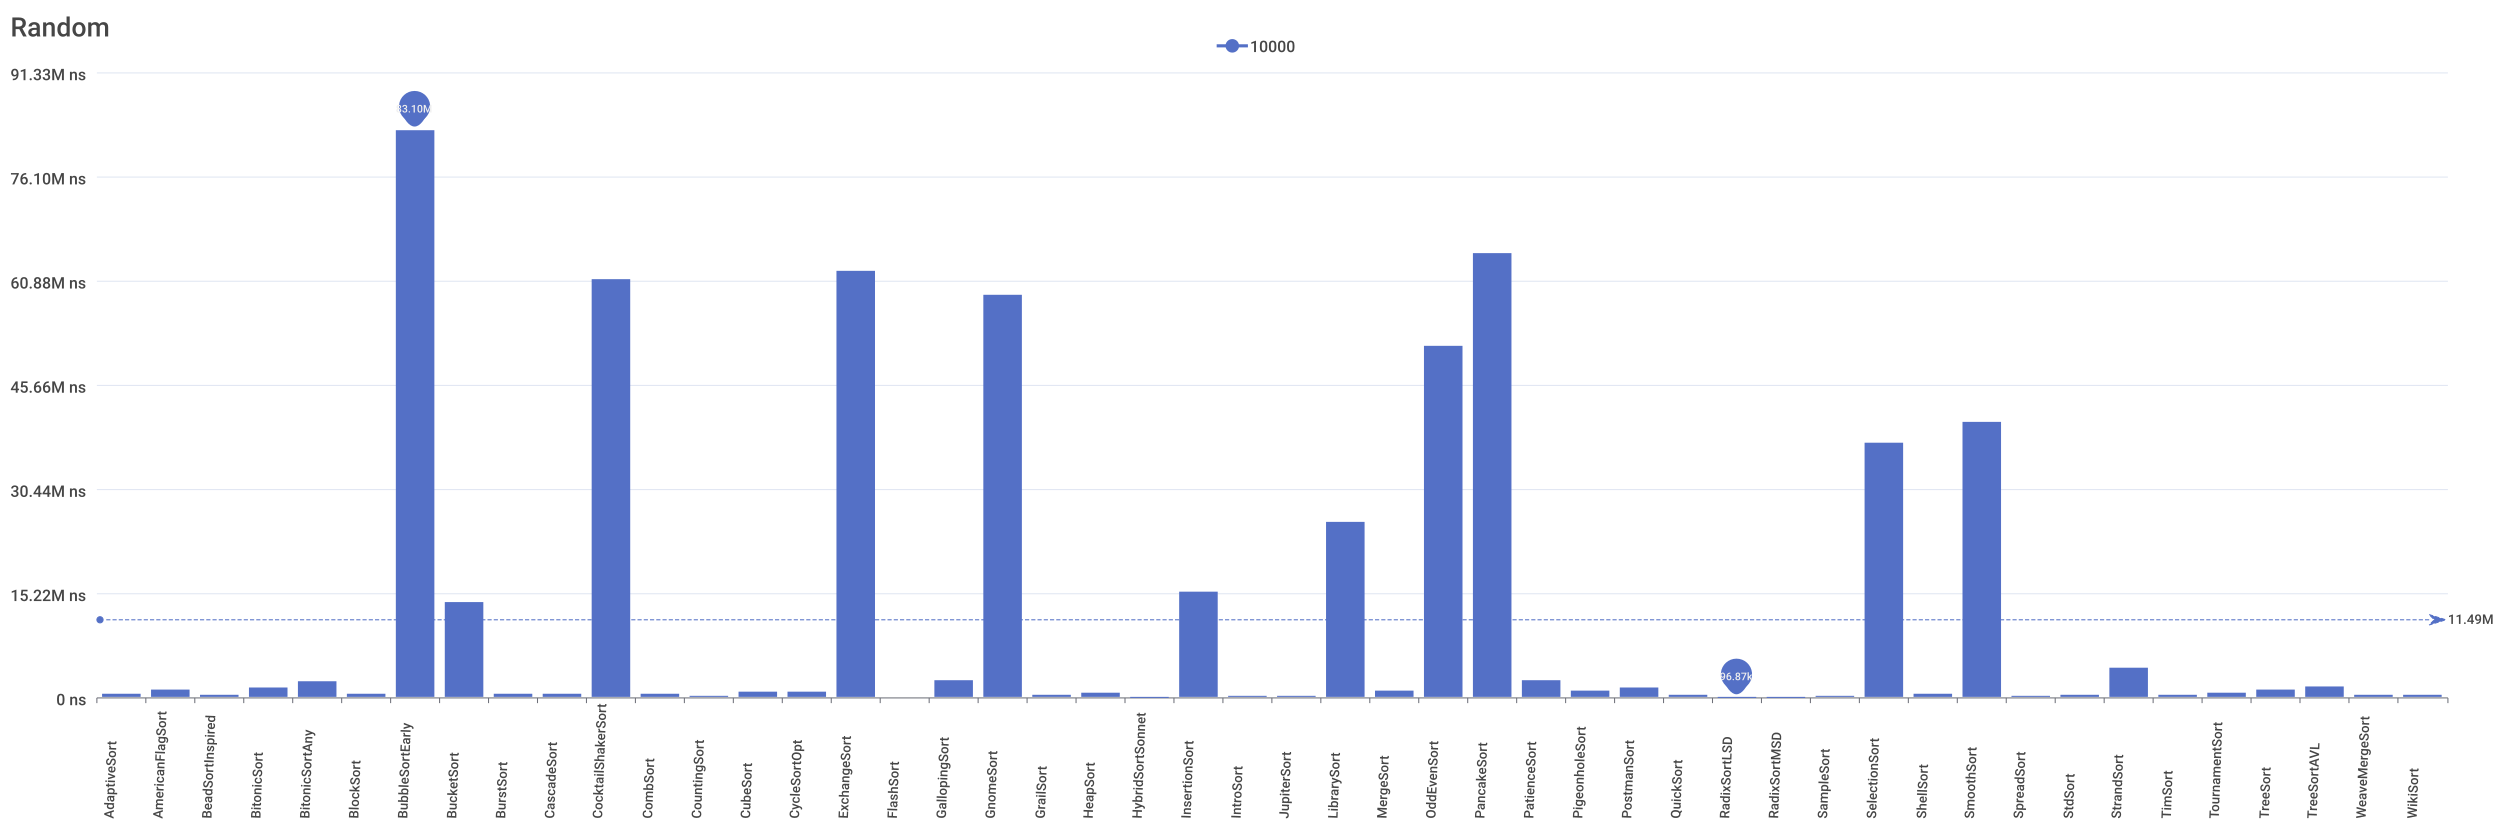
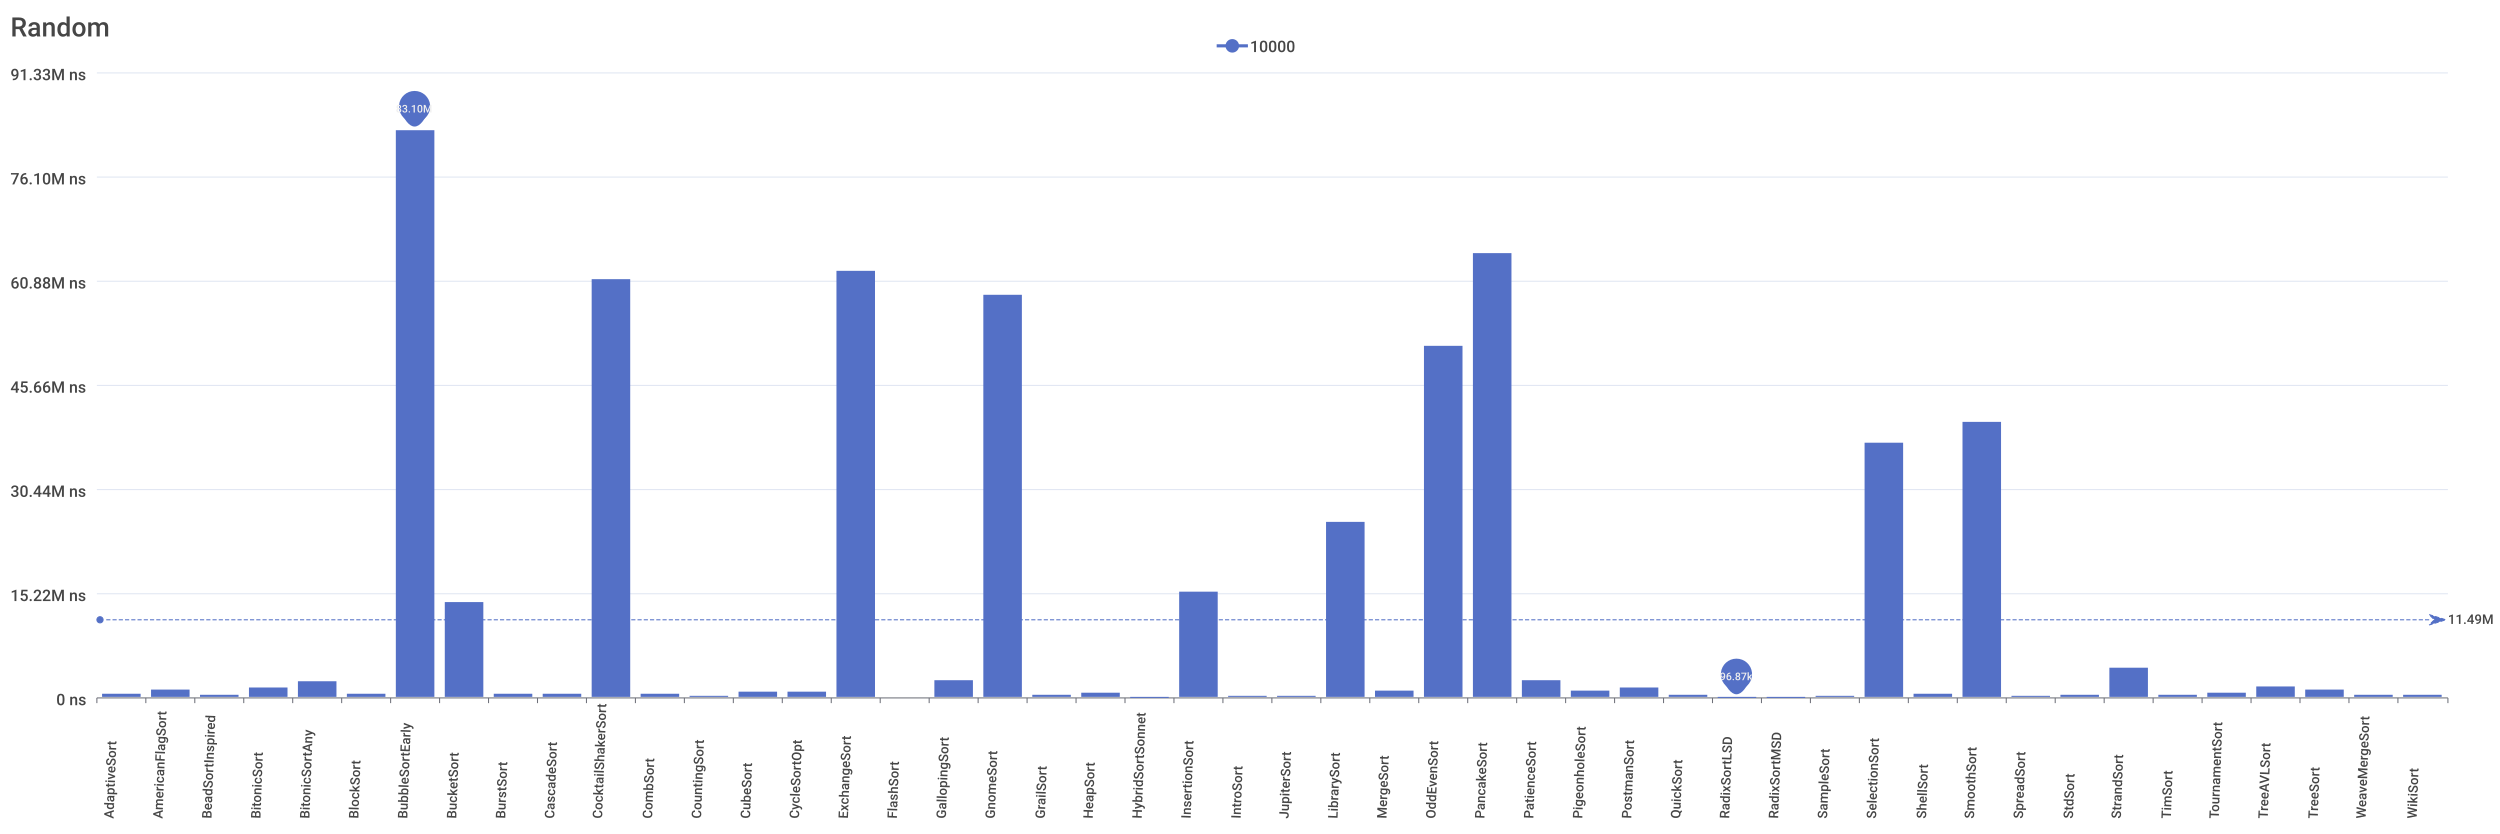
<svg xmlns="http://www.w3.org/2000/svg" width="2400" height="800">\n<path d="M 0 0 L 2400 0 L 2400 800 L 0 800 L 0 0" style="stroke-width:0;stroke:none;fill:rgba(255,255,255,1.0)" />
  <path d="M 1168 44 L 1198 44" style="stroke-width:3;stroke:rgba(84,112,198,1.0);fill:rgba(84,112,198,1.0)" />
  <circle cx="1183" cy="44" r="5" style="stroke-width:3;stroke:rgba(84,112,198,1.0);fill:rgba(84,112,198,1.0)" />
  <path d="" style="stroke-width:3;stroke:rgba(84,112,198,1.0);fill:rgba(84,112,198,1.0)" />
  <text x="1200" y="50" style="stroke-width:0;stroke:none;fill:rgba(70,70,70,1.0);font-size:15.3px;font-family:'Roboto Medium',sans-serif">10000</text>
  <text x="10" y="35" style="stroke-width:0;stroke:none;fill:rgba(70,70,70,1.0);font-size:25.6px;font-family:'Roboto Medium',sans-serif">Random</text>
  <text x="10" y="77" style="stroke-width:0;stroke:none;fill:rgba(70,70,70,1.0);font-size:15.3px;font-family:'Roboto Medium',sans-serif">91.33M ns</text>
  <text x="10" y="177" style="stroke-width:0;stroke:none;fill:rgba(70,70,70,1.0);font-size:15.3px;font-family:'Roboto Medium',sans-serif">76.10M ns</text>
  <text x="10" y="277" style="stroke-width:0;stroke:none;fill:rgba(70,70,70,1.0);font-size:15.3px;font-family:'Roboto Medium',sans-serif">60.88M ns</text>
  <text x="10" y="377" style="stroke-width:0;stroke:none;fill:rgba(70,70,70,1.0);font-size:15.3px;font-family:'Roboto Medium',sans-serif">45.66M ns</text>
  <text x="10" y="477" style="stroke-width:0;stroke:none;fill:rgba(70,70,70,1.0);font-size:15.3px;font-family:'Roboto Medium',sans-serif">30.44M ns</text>
  <text x="10" y="577" style="stroke-width:0;stroke:none;fill:rgba(70,70,70,1.0);font-size:15.3px;font-family:'Roboto Medium',sans-serif">15.22M ns</text>
  <text x="54" y="677" style="stroke-width:0;stroke:none;fill:rgba(70,70,70,1.0);font-size:15.3px;font-family:'Roboto Medium',sans-serif">0 ns</text>
  <path d="M 93 70 L 2350 70" style="stroke-width:1;stroke:rgba(224,230,242,1.0);fill:none" />
  <path d="M 93 170 L 2350 170" style="stroke-width:1;stroke:rgba(224,230,242,1.0);fill:none" />
  <path d="M 93 270 L 2350 270" style="stroke-width:1;stroke:rgba(224,230,242,1.0);fill:none" />
  <path d="M 93 370 L 2350 370" style="stroke-width:1;stroke:rgba(224,230,242,1.0);fill:none" />
  <path d="M 93 470 L 2350 470" style="stroke-width:1;stroke:rgba(224,230,242,1.0);fill:none" />
  <path d="M 93 570 L 2350 570" style="stroke-width:1;stroke:rgba(224,230,242,1.0);fill:none" />
  <path d="M 93 675 L 93 670" style="stroke-width:1;stroke:rgba(110,112,121,1.0);fill:none" />
  <path d="M 140 675 L 140 670" style="stroke-width:1;stroke:rgba(110,112,121,1.0);fill:none" />
  <path d="M 187 675 L 187 670" style="stroke-width:1;stroke:rgba(110,112,121,1.0);fill:none" />
  <path d="M 234 675 L 234 670" style="stroke-width:1;stroke:rgba(110,112,121,1.0);fill:none" />
  <path d="M 281 675 L 281 670" style="stroke-width:1;stroke:rgba(110,112,121,1.0);fill:none" />
  <path d="M 328 675 L 328 670" style="stroke-width:1;stroke:rgba(110,112,121,1.0);fill:none" />
  <path d="M 375 675 L 375 670" style="stroke-width:1;stroke:rgba(110,112,121,1.0);fill:none" />
  <path d="M 422 675 L 422 670" style="stroke-width:1;stroke:rgba(110,112,121,1.0);fill:none" />
  <path d="M 469 675 L 469 670" style="stroke-width:1;stroke:rgba(110,112,121,1.0);fill:none" />
  <path d="M 516 675 L 516 670" style="stroke-width:1;stroke:rgba(110,112,121,1.0);fill:none" />
  <path d="M 563 675 L 563 670" style="stroke-width:1;stroke:rgba(110,112,121,1.0);fill:none" />
  <path d="M 610 675 L 610 670" style="stroke-width:1;stroke:rgba(110,112,121,1.0);fill:none" />
  <path d="M 657 675 L 657 670" style="stroke-width:1;stroke:rgba(110,112,121,1.0);fill:none" />
  <path d="M 704 675 L 704 670" style="stroke-width:1;stroke:rgba(110,112,121,1.0);fill:none" />
  <path d="M 751 675 L 751 670" style="stroke-width:1;stroke:rgba(110,112,121,1.0);fill:none" />
  <path d="M 798 675 L 798 670" style="stroke-width:1;stroke:rgba(110,112,121,1.0);fill:none" />
  <path d="M 845 675 L 845 670" style="stroke-width:1;stroke:rgba(110,112,121,1.0);fill:none" />
  <path d="M 892 675 L 892 670" style="stroke-width:1;stroke:rgba(110,112,121,1.0);fill:none" />
  <path d="M 939 675 L 939 670" style="stroke-width:1;stroke:rgba(110,112,121,1.0);fill:none" />
  <path d="M 986 675 L 986 670" style="stroke-width:1;stroke:rgba(110,112,121,1.0);fill:none" />
  <path d="M 1033 675 L 1033 670" style="stroke-width:1;stroke:rgba(110,112,121,1.0);fill:none" />
  <path d="M 1080 675 L 1080 670" style="stroke-width:1;stroke:rgba(110,112,121,1.0);fill:none" />
  <path d="M 1127 675 L 1127 670" style="stroke-width:1;stroke:rgba(110,112,121,1.0);fill:none" />
  <path d="M 1174 675 L 1174 670" style="stroke-width:1;stroke:rgba(110,112,121,1.0);fill:none" />
  <path d="M 1221 675 L 1221 670" style="stroke-width:1;stroke:rgba(110,112,121,1.0);fill:none" />
  <path d="M 1268 675 L 1268 670" style="stroke-width:1;stroke:rgba(110,112,121,1.0);fill:none" />
  <path d="M 1315 675 L 1315 670" style="stroke-width:1;stroke:rgba(110,112,121,1.0);fill:none" />
  <path d="M 1362 675 L 1362 670" style="stroke-width:1;stroke:rgba(110,112,121,1.0);fill:none" />
  <path d="M 1409 675 L 1409 670" style="stroke-width:1;stroke:rgba(110,112,121,1.0);fill:none" />
  <path d="M 1456 675 L 1456 670" style="stroke-width:1;stroke:rgba(110,112,121,1.0);fill:none" />
  <path d="M 1503 675 L 1503 670" style="stroke-width:1;stroke:rgba(110,112,121,1.0);fill:none" />
  <path d="M 1550 675 L 1550 670" style="stroke-width:1;stroke:rgba(110,112,121,1.0);fill:none" />
  <path d="M 1597 675 L 1597 670" style="stroke-width:1;stroke:rgba(110,112,121,1.0);fill:none" />
  <path d="M 1644 675 L 1644 670" style="stroke-width:1;stroke:rgba(110,112,121,1.0);fill:none" />
  <path d="M 1691 675 L 1691 670" style="stroke-width:1;stroke:rgba(110,112,121,1.0);fill:none" />
  <path d="M 1738 675 L 1738 670" style="stroke-width:1;stroke:rgba(110,112,121,1.0);fill:none" />
  <path d="M 1785 675 L 1785 670" style="stroke-width:1;stroke:rgba(110,112,121,1.0);fill:none" />
  <path d="M 1832 675 L 1832 670" style="stroke-width:1;stroke:rgba(110,112,121,1.0);fill:none" />
  <path d="M 1879 675 L 1879 670" style="stroke-width:1;stroke:rgba(110,112,121,1.0);fill:none" />
  <path d="M 1926 675 L 1926 670" style="stroke-width:1;stroke:rgba(110,112,121,1.0);fill:none" />
  <path d="M 1973 675 L 1973 670" style="stroke-width:1;stroke:rgba(110,112,121,1.0);fill:none" />
  <path d="M 2020 675 L 2020 670" style="stroke-width:1;stroke:rgba(110,112,121,1.0);fill:none" />
  <path d="M 2067 675 L 2067 670" style="stroke-width:1;stroke:rgba(110,112,121,1.0);fill:none" />
  <path d="M 2114 675 L 2114 670" style="stroke-width:1;stroke:rgba(110,112,121,1.0);fill:none" />
  <path d="M 2161 675 L 2161 670" style="stroke-width:1;stroke:rgba(110,112,121,1.0);fill:none" />
  <path d="M 2208 675 L 2208 670" style="stroke-width:1;stroke:rgba(110,112,121,1.0);fill:none" />
  <path d="M 2255 675 L 2255 670" style="stroke-width:1;stroke:rgba(110,112,121,1.0);fill:none" />
  <path d="M 2302 675 L 2302 670" style="stroke-width:1;stroke:rgba(110,112,121,1.0);fill:none" />
  <path d="M 2350 675 L 2350 670" style="stroke-width:1;stroke:rgba(110,112,121,1.0);fill:none" />
  <path d="M 93 670 L 2350 670" style="stroke-width:1;stroke:rgba(110,112,121,1.0);fill:none" />
  <text x="109" y="786" style="stroke-width:0;stroke:none;fill:rgba(70,70,70,1.0);font-size:12.8px;font-family:'Roboto Medium',sans-serif" transform="rotate(272.15,109,786)">AdaptiveSort</text>
  <text x="156" y="786" style="stroke-width:0;stroke:none;fill:rgba(70,70,70,1.0);font-size:12.8px;font-family:'Roboto Medium',sans-serif" transform="rotate(272.15,156,786)">AmericanFlagSort</text>
  <text x="203" y="786" style="stroke-width:0;stroke:none;fill:rgba(70,70,70,1.0);font-size:12.8px;font-family:'Roboto Medium',sans-serif" transform="rotate(272.15,203,786)">BeadSortInspired</text>
  <text x="250" y="786" style="stroke-width:0;stroke:none;fill:rgba(70,70,70,1.0);font-size:12.8px;font-family:'Roboto Medium',sans-serif" transform="rotate(272.15,250,786)">BitonicSort</text>
  <text x="297" y="786" style="stroke-width:0;stroke:none;fill:rgba(70,70,70,1.0);font-size:12.8px;font-family:'Roboto Medium',sans-serif" transform="rotate(272.15,297,786)">BitonicSortAny</text>
  <text x="344" y="786" style="stroke-width:0;stroke:none;fill:rgba(70,70,70,1.0);font-size:12.8px;font-family:'Roboto Medium',sans-serif" transform="rotate(272.15,344,786)">BlockSort</text>
  <text x="391" y="786" style="stroke-width:0;stroke:none;fill:rgba(70,70,70,1.0);font-size:12.8px;font-family:'Roboto Medium',sans-serif" transform="rotate(272.15,391,786)">BubbleSortEarly</text>
  <text x="438" y="786" style="stroke-width:0;stroke:none;fill:rgba(70,70,70,1.0);font-size:12.8px;font-family:'Roboto Medium',sans-serif" transform="rotate(272.15,438,786)">BucketSort</text>
  <text x="485" y="786" style="stroke-width:0;stroke:none;fill:rgba(70,70,70,1.0);font-size:12.8px;font-family:'Roboto Medium',sans-serif" transform="rotate(272.15,485,786)">BurstSort</text>
  <text x="532" y="786" style="stroke-width:0;stroke:none;fill:rgba(70,70,70,1.0);font-size:12.8px;font-family:'Roboto Medium',sans-serif" transform="rotate(272.15,532,786)">CascadeSort</text>
  <text x="578" y="786" style="stroke-width:0;stroke:none;fill:rgba(70,70,70,1.0);font-size:12.8px;font-family:'Roboto Medium',sans-serif" transform="rotate(272.15,578,786)">CocktailShakerSort</text>
  <text x="626" y="786" style="stroke-width:0;stroke:none;fill:rgba(70,70,70,1.0);font-size:12.8px;font-family:'Roboto Medium',sans-serif" transform="rotate(272.15,626,786)">CombSort</text>
  <text x="673" y="786" style="stroke-width:0;stroke:none;fill:rgba(70,70,70,1.0);font-size:12.8px;font-family:'Roboto Medium',sans-serif" transform="rotate(272.15,673,786)">CountingSort</text>
  <text x="720" y="786" style="stroke-width:0;stroke:none;fill:rgba(70,70,70,1.0);font-size:12.8px;font-family:'Roboto Medium',sans-serif" transform="rotate(272.15,720,786)">CubeSort</text>
  <text x="767" y="786" style="stroke-width:0;stroke:none;fill:rgba(70,70,70,1.0);font-size:12.8px;font-family:'Roboto Medium',sans-serif" transform="rotate(272.15,767,786)">CycleSortOpt</text>
  <text x="814" y="786" style="stroke-width:0;stroke:none;fill:rgba(70,70,70,1.0);font-size:12.8px;font-family:'Roboto Medium',sans-serif" transform="rotate(272.15,814,786)">ExchangeSort</text>
  <text x="861" y="786" style="stroke-width:0;stroke:none;fill:rgba(70,70,70,1.0);font-size:12.8px;font-family:'Roboto Medium',sans-serif" transform="rotate(272.15,861,786)">FlashSort</text>
  <text x="908" y="786" style="stroke-width:0;stroke:none;fill:rgba(70,70,70,1.0);font-size:12.8px;font-family:'Roboto Medium',sans-serif" transform="rotate(272.15,908,786)">GallopingSort</text>
  <text x="955" y="786" style="stroke-width:0;stroke:none;fill:rgba(70,70,70,1.0);font-size:12.8px;font-family:'Roboto Medium',sans-serif" transform="rotate(272.15,955,786)">GnomeSort</text>
  <text x="1003" y="786" style="stroke-width:0;stroke:none;fill:rgba(70,70,70,1.0);font-size:12.8px;font-family:'Roboto Medium',sans-serif" transform="rotate(272.15,1003,786)">GrailSort</text>
  <text x="1049" y="786" style="stroke-width:0;stroke:none;fill:rgba(70,70,70,1.0);font-size:12.8px;font-family:'Roboto Medium',sans-serif" transform="rotate(272.15,1049,786)">HeapSort</text>
  <text x="1096" y="786" style="stroke-width:0;stroke:none;fill:rgba(70,70,70,1.0);font-size:12.8px;font-family:'Roboto Medium',sans-serif" transform="rotate(272.15,1096,786)">HybridSortSonnet</text>
  <text x="1143" y="786" style="stroke-width:0;stroke:none;fill:rgba(70,70,70,1.0);font-size:12.8px;font-family:'Roboto Medium',sans-serif" transform="rotate(272.15,1143,786)">InsertionSort</text>
  <text x="1191" y="786" style="stroke-width:0;stroke:none;fill:rgba(70,70,70,1.0);font-size:12.8px;font-family:'Roboto Medium',sans-serif" transform="rotate(272.15,1191,786)">IntroSort</text>
  <text x="1237" y="786" style="stroke-width:0;stroke:none;fill:rgba(70,70,70,1.0);font-size:12.8px;font-family:'Roboto Medium',sans-serif" transform="rotate(272.15,1237,786)">JupiterSort</text>
  <text x="1284" y="786" style="stroke-width:0;stroke:none;fill:rgba(70,70,70,1.0);font-size:12.8px;font-family:'Roboto Medium',sans-serif" transform="rotate(272.15,1284,786)">LibrarySort</text>
  <text x="1331" y="786" style="stroke-width:0;stroke:none;fill:rgba(70,70,70,1.0);font-size:12.8px;font-family:'Roboto Medium',sans-serif" transform="rotate(272.15,1331,786)">MergeSort</text>
  <text x="1378" y="786" style="stroke-width:0;stroke:none;fill:rgba(70,70,70,1.0);font-size:12.8px;font-family:'Roboto Medium',sans-serif" transform="rotate(272.15,1378,786)">OddEvenSort</text>
  <text x="1425" y="786" style="stroke-width:0;stroke:none;fill:rgba(70,70,70,1.0);font-size:12.8px;font-family:'Roboto Medium',sans-serif" transform="rotate(272.15,1425,786)">PancakeSort</text>
  <text x="1472" y="786" style="stroke-width:0;stroke:none;fill:rgba(70,70,70,1.0);font-size:12.8px;font-family:'Roboto Medium',sans-serif" transform="rotate(272.15,1472,786)">PatienceSort</text>
  <text x="1519" y="786" style="stroke-width:0;stroke:none;fill:rgba(70,70,70,1.0);font-size:12.8px;font-family:'Roboto Medium',sans-serif" transform="rotate(272.15,1519,786)">PigeonholeSort</text>
  <text x="1566" y="786" style="stroke-width:0;stroke:none;fill:rgba(70,70,70,1.0);font-size:12.8px;font-family:'Roboto Medium',sans-serif" transform="rotate(272.15,1566,786)">PostmanSort</text>
  <text x="1613" y="786" style="stroke-width:0;stroke:none;fill:rgba(70,70,70,1.0);font-size:12.8px;font-family:'Roboto Medium',sans-serif" transform="rotate(272.15,1613,786)">QuickSort</text>
  <text x="1660" y="786" style="stroke-width:0;stroke:none;fill:rgba(70,70,70,1.0);font-size:12.8px;font-family:'Roboto Medium',sans-serif" transform="rotate(272.15,1660,786)">RadixSortLSD</text>
  <text x="1707" y="786" style="stroke-width:0;stroke:none;fill:rgba(70,70,70,1.0);font-size:12.8px;font-family:'Roboto Medium',sans-serif" transform="rotate(272.15,1707,786)">RadixSortMSD</text>
  <text x="1754" y="786" style="stroke-width:0;stroke:none;fill:rgba(70,70,70,1.0);font-size:12.8px;font-family:'Roboto Medium',sans-serif" transform="rotate(272.15,1754,786)">SampleSort</text>
  <text x="1801" y="786" style="stroke-width:0;stroke:none;fill:rgba(70,70,70,1.0);font-size:12.8px;font-family:'Roboto Medium',sans-serif" transform="rotate(272.15,1801,786)">SelectionSort</text>
  <text x="1849" y="786" style="stroke-width:0;stroke:none;fill:rgba(70,70,70,1.0);font-size:12.8px;font-family:'Roboto Medium',sans-serif" transform="rotate(272.15,1849,786)">ShellSort</text>
  <text x="1895" y="786" style="stroke-width:0;stroke:none;fill:rgba(70,70,70,1.0);font-size:12.8px;font-family:'Roboto Medium',sans-serif" transform="rotate(272.15,1895,786)">SmoothSort</text>
  <text x="1942" y="786" style="stroke-width:0;stroke:none;fill:rgba(70,70,70,1.0);font-size:12.8px;font-family:'Roboto Medium',sans-serif" transform="rotate(272.15,1942,786)">SpreadSort</text>
  <text x="1990" y="786" style="stroke-width:0;stroke:none;fill:rgba(70,70,70,1.0);font-size:12.8px;font-family:'Roboto Medium',sans-serif" transform="rotate(272.15,1990,786)">StdSort</text>
  <text x="2036" y="786" style="stroke-width:0;stroke:none;fill:rgba(70,70,70,1.0);font-size:12.8px;font-family:'Roboto Medium',sans-serif" transform="rotate(272.15,2036,786)">StrandSort</text>
  <text x="2084" y="786" style="stroke-width:0;stroke:none;fill:rgba(70,70,70,1.0);font-size:12.8px;font-family:'Roboto Medium',sans-serif" transform="rotate(272.15,2084,786)">TimSort</text>
  <text x="2130" y="786" style="stroke-width:0;stroke:none;fill:rgba(70,70,70,1.0);font-size:12.8px;font-family:'Roboto Medium',sans-serif" transform="rotate(272.15,2130,786)">TournamentSort</text>
-   <text x="2178" y="786" style="stroke-width:0;stroke:none;fill:rgba(70,70,70,1.0);font-size:12.8px;font-family:'Roboto Medium',sans-serif" transform="rotate(272.15,2178,786)">TreeSort</text>
-   <text x="2224" y="786" style="stroke-width:0;stroke:none;fill:rgba(70,70,70,1.0);font-size:12.8px;font-family:'Roboto Medium',sans-serif" transform="rotate(272.15,2224,786)">TreeSortAVL</text>
+   <text x="2177" y="786" style="stroke-width:0;stroke:none;fill:rgba(70,70,70,1.0);font-size:12.8px;font-family:'Roboto Medium',sans-serif" transform="rotate(272.15,2177,786)">TreeAVLSort</text>
+   <text x="2225" y="786" style="stroke-width:0;stroke:none;fill:rgba(70,70,70,1.0);font-size:12.8px;font-family:'Roboto Medium',sans-serif" transform="rotate(272.15,2225,786)">TreeSort</text>
  <text x="2271" y="786" style="stroke-width:0;stroke:none;fill:rgba(70,70,70,1.0);font-size:12.8px;font-family:'Roboto Medium',sans-serif" transform="rotate(272.15,2271,786)">WeaveMergeSort</text>
  <text x="2320" y="786" style="stroke-width:0;stroke:none;fill:rgba(70,70,70,1.0);font-size:12.8px;font-family:'Roboto Medium',sans-serif" transform="rotate(272.15,2320,786)">WikiSort</text>
  <path d="M 98 666 L 135 666 L 135 669 L 98 669 L 98 666" style="stroke-width:0;stroke:none;fill:rgba(84,112,198,1.0)" />
  <path d="M 145 662 L 182 662 L 182 669 L 145 669 L 145 662" style="stroke-width:0;stroke:none;fill:rgba(84,112,198,1.0)" />
  <path d="M 192 667 L 229 667 L 229 669 L 192 669 L 192 667" style="stroke-width:0;stroke:none;fill:rgba(84,112,198,1.0)" />
  <path d="M 239 660 L 276 660 L 276 669 L 239 669 L 239 660" style="stroke-width:0;stroke:none;fill:rgba(84,112,198,1.0)" />
  <path d="M 286 654 L 323 654 L 323 669 L 286 669 L 286 654" style="stroke-width:0;stroke:none;fill:rgba(84,112,198,1.0)" />
  <path d="M 333 666 L 370 666 L 370 669 L 333 669 L 333 666" style="stroke-width:0;stroke:none;fill:rgba(84,112,198,1.0)" />
  <path d="M 380 125 L 417 125 L 417 669 L 380 669 L 380 125" style="stroke-width:0;stroke:none;fill:rgba(84,112,198,1.0)" />
  <path d="M 427 578 L 464 578 L 464 669 L 427 669 L 427 578" style="stroke-width:0;stroke:none;fill:rgba(84,112,198,1.0)" />
  <path d="M 474 666 L 511 666 L 511 669 L 474 669 L 474 666" style="stroke-width:0;stroke:none;fill:rgba(84,112,198,1.0)" />
  <path d="M 521 666 L 558 666 L 558 669 L 521 669 L 521 666" style="stroke-width:0;stroke:none;fill:rgba(84,112,198,1.0)" />
  <path d="M 568 268 L 605 268 L 605 669 L 568 669 L 568 268" style="stroke-width:0;stroke:none;fill:rgba(84,112,198,1.0)" />
  <path d="M 615 666 L 652 666 L 652 669 L 615 669 L 615 666" style="stroke-width:0;stroke:none;fill:rgba(84,112,198,1.0)" />
  <path d="M 662 668 L 699 668 L 699 669 L 662 669 L 662 668" style="stroke-width:0;stroke:none;fill:rgba(84,112,198,1.0)" />
  <path d="M 709 664 L 746 664 L 746 669 L 709 669 L 709 664" style="stroke-width:0;stroke:none;fill:rgba(84,112,198,1.0)" />
  <path d="M 756 664 L 793 664 L 793 669 L 756 669 L 756 664" style="stroke-width:0;stroke:none;fill:rgba(84,112,198,1.0)" />
  <path d="M 803 260 L 840 260 L 840 669 L 803 669 L 803 260" style="stroke-width:0;stroke:none;fill:rgba(84,112,198,1.0)" />
  <path d="M 850 669 L 887 669 L 887 669 L 850 669 L 850 669" style="stroke-width:0;stroke:none;fill:rgba(84,112,198,1.0)" />
  <path d="M 897 653 L 934 653 L 934 669 L 897 669 L 897 653" style="stroke-width:0;stroke:none;fill:rgba(84,112,198,1.0)" />
  <path d="M 944 283 L 981 283 L 981 669 L 944 669 L 944 283" style="stroke-width:0;stroke:none;fill:rgba(84,112,198,1.0)" />
  <path d="M 991 667 L 1028 667 L 1028 669 L 991 669 L 991 667" style="stroke-width:0;stroke:none;fill:rgba(84,112,198,1.0)" />
  <path d="M 1038 665 L 1075 665 L 1075 669 L 1038 669 L 1038 665" style="stroke-width:0;stroke:none;fill:rgba(84,112,198,1.0)" />
  <path d="M 1085 670 L 1122 670 L 1122 669 L 1085 669 L 1085 670" style="stroke-width:0;stroke:none;fill:rgba(84,112,198,1.0)" />
  <path d="M 1132 568 L 1169 568 L 1169 669 L 1132 669 L 1132 568" style="stroke-width:0;stroke:none;fill:rgba(84,112,198,1.0)" />
  <path d="M 1179 668 L 1216 668 L 1216 669 L 1179 669 L 1179 668" style="stroke-width:0;stroke:none;fill:rgba(84,112,198,1.0)" />
  <path d="M 1226 668 L 1263 668 L 1263 669 L 1226 669 L 1226 668" style="stroke-width:0;stroke:none;fill:rgba(84,112,198,1.0)" />
  <path d="M 1273 501 L 1310 501 L 1310 669 L 1273 669 L 1273 501" style="stroke-width:0;stroke:none;fill:rgba(84,112,198,1.0)" />
  <path d="M 1320 663 L 1357 663 L 1357 669 L 1320 669 L 1320 663" style="stroke-width:0;stroke:none;fill:rgba(84,112,198,1.0)" />
  <path d="M 1367 332 L 1404 332 L 1404 669 L 1367 669 L 1367 332" style="stroke-width:0;stroke:none;fill:rgba(84,112,198,1.0)" />
  <path d="M 1414 243 L 1451 243 L 1451 669 L 1414 669 L 1414 243" style="stroke-width:0;stroke:none;fill:rgba(84,112,198,1.0)" />
  <path d="M 1461 653 L 1498 653 L 1498 669 L 1461 669 L 1461 653" style="stroke-width:0;stroke:none;fill:rgba(84,112,198,1.0)" />
  <path d="M 1508 663 L 1545 663 L 1545 669 L 1508 669 L 1508 663" style="stroke-width:0;stroke:none;fill:rgba(84,112,198,1.0)" />
  <path d="M 1555 660 L 1592 660 L 1592 669 L 1555 669 L 1555 660" style="stroke-width:0;stroke:none;fill:rgba(84,112,198,1.0)" />
  <path d="M 1602 667 L 1639 667 L 1639 669 L 1602 669 L 1602 667" style="stroke-width:0;stroke:none;fill:rgba(84,112,198,1.0)" />
  <path d="M 1649 670 L 1686 670 L 1686 669 L 1649 669 L 1649 670" style="stroke-width:0;stroke:none;fill:rgba(84,112,198,1.0)" />
  <path d="M 1696 670 L 1733 670 L 1733 669 L 1696 669 L 1696 670" style="stroke-width:0;stroke:none;fill:rgba(84,112,198,1.0)" />
  <path d="M 1743 668 L 1780 668 L 1780 669 L 1743 669 L 1743 668" style="stroke-width:0;stroke:none;fill:rgba(84,112,198,1.0)" />
  <path d="M 1790 425 L 1827 425 L 1827 669 L 1790 669 L 1790 425" style="stroke-width:0;stroke:none;fill:rgba(84,112,198,1.0)" />
  <path d="M 1837 666 L 1874 666 L 1874 669 L 1837 669 L 1837 666" style="stroke-width:0;stroke:none;fill:rgba(84,112,198,1.0)" />
  <path d="M 1884 405 L 1921 405 L 1921 669 L 1884 669 L 1884 405" style="stroke-width:0;stroke:none;fill:rgba(84,112,198,1.0)" />
  <path d="M 1931 668 L 1968 668 L 1968 669 L 1931 669 L 1931 668" style="stroke-width:0;stroke:none;fill:rgba(84,112,198,1.0)" />
  <path d="M 1978 667 L 2015 667 L 2015 669 L 1978 669 L 1978 667" style="stroke-width:0;stroke:none;fill:rgba(84,112,198,1.0)" />
  <path d="M 2025 641 L 2062 641 L 2062 669 L 2025 669 L 2025 641" style="stroke-width:0;stroke:none;fill:rgba(84,112,198,1.0)" />
  <path d="M 2072 667 L 2109 667 L 2109 669 L 2072 669 L 2072 667" style="stroke-width:0;stroke:none;fill:rgba(84,112,198,1.0)" />
  <path d="M 2119 665 L 2156 665 L 2156 669 L 2119 669 L 2119 665" style="stroke-width:0;stroke:none;fill:rgba(84,112,198,1.0)" />
-   <path d="M 2166 662 L 2203 662 L 2203 669 L 2166 669 L 2166 662" style="stroke-width:0;stroke:none;fill:rgba(84,112,198,1.0)" />
-   <path d="M 2213 659 L 2250 659 L 2250 669 L 2213 669 L 2213 659" style="stroke-width:0;stroke:none;fill:rgba(84,112,198,1.0)" />
+   <path d="M 2166 659 L 2203 659 L 2203 669 L 2166 669 L 2166 659" style="stroke-width:0;stroke:none;fill:rgba(84,112,198,1.0)" />
+   <path d="M 2213 662 L 2250 662 L 2250 669 L 2213 669 L 2213 662" style="stroke-width:0;stroke:none;fill:rgba(84,112,198,1.0)" />
  <path d="M 2260 667 L 2297 667 L 2297 669 L 2260 669 L 2260 667" style="stroke-width:0;stroke:none;fill:rgba(84,112,198,1.0)" />
  <path d="M 2307 667 L 2344 667 L 2344 669 L 2307 669 L 2307 667" style="stroke-width:0;stroke:none;fill:rgba(84,112,198,1.0)" />
  <path d="M 395 117 A 15 15 330.00 1 1 401 117 L 398 103 Z" style="stroke-width:0;stroke:none;fill:rgba(84,112,198,1.0)" />
  <path d="M 383 103 Q398,140 413,103 Z" style="stroke-width:0;stroke:none;fill:rgba(84,112,198,1.0)" />
  <text x="380" y="108" style="stroke-width:0;stroke:none;fill:rgba(238,238,238,1.0);font-size:10.2px;font-family:'Roboto Medium',sans-serif">83.10M</text>
  <path d="M 1664 662 A 15 15 330.00 1 1 1670 662 L 1667 648 Z" style="stroke-width:0;stroke:none;fill:rgba(84,112,198,1.0)" />
  <path d="M 1652 648 Q1667,685 1682,648 Z" style="stroke-width:0;stroke:none;fill:rgba(84,112,198,1.0)" />
  <text x="1651" y="653" style="stroke-width:0;stroke:none;fill:rgba(238,238,238,1.0);font-size:10.2px;font-family:'Roboto Medium',sans-serif">96.87k</text>
  <circle cx="96" cy="595" r="3" style="stroke-width:1;stroke:rgba(84,112,198,1.0);fill:rgba(84,112,198,1.0)" />
  <path stroke-dasharray="4.0, 2.0" d="" style="stroke-width:1;stroke:rgba(84,112,198,1.0);fill:rgba(84,112,198,1.0)" />
  <path stroke-dasharray="4.0, 2.0" d="M 102 595 L 2332 595" style="stroke-width:1;stroke:rgba(84,112,198,1.0);fill:rgba(84,112,198,1.0)" />
  <path stroke-dasharray="4.0, 2.0" d="M 2332 590 L 2348 595 L 2332 600 L 2337 595 L 2332 590" style="stroke-width:1;stroke:rgba(84,112,198,1.0);fill:rgba(84,112,198,1.0)" />
  <text x="2350" y="599" style="stroke-width:0;stroke:none;fill:rgba(70,70,70,1.0);font-size:12.8px;font-family:'Roboto Medium',sans-serif">11.49M</text>
</svg>
